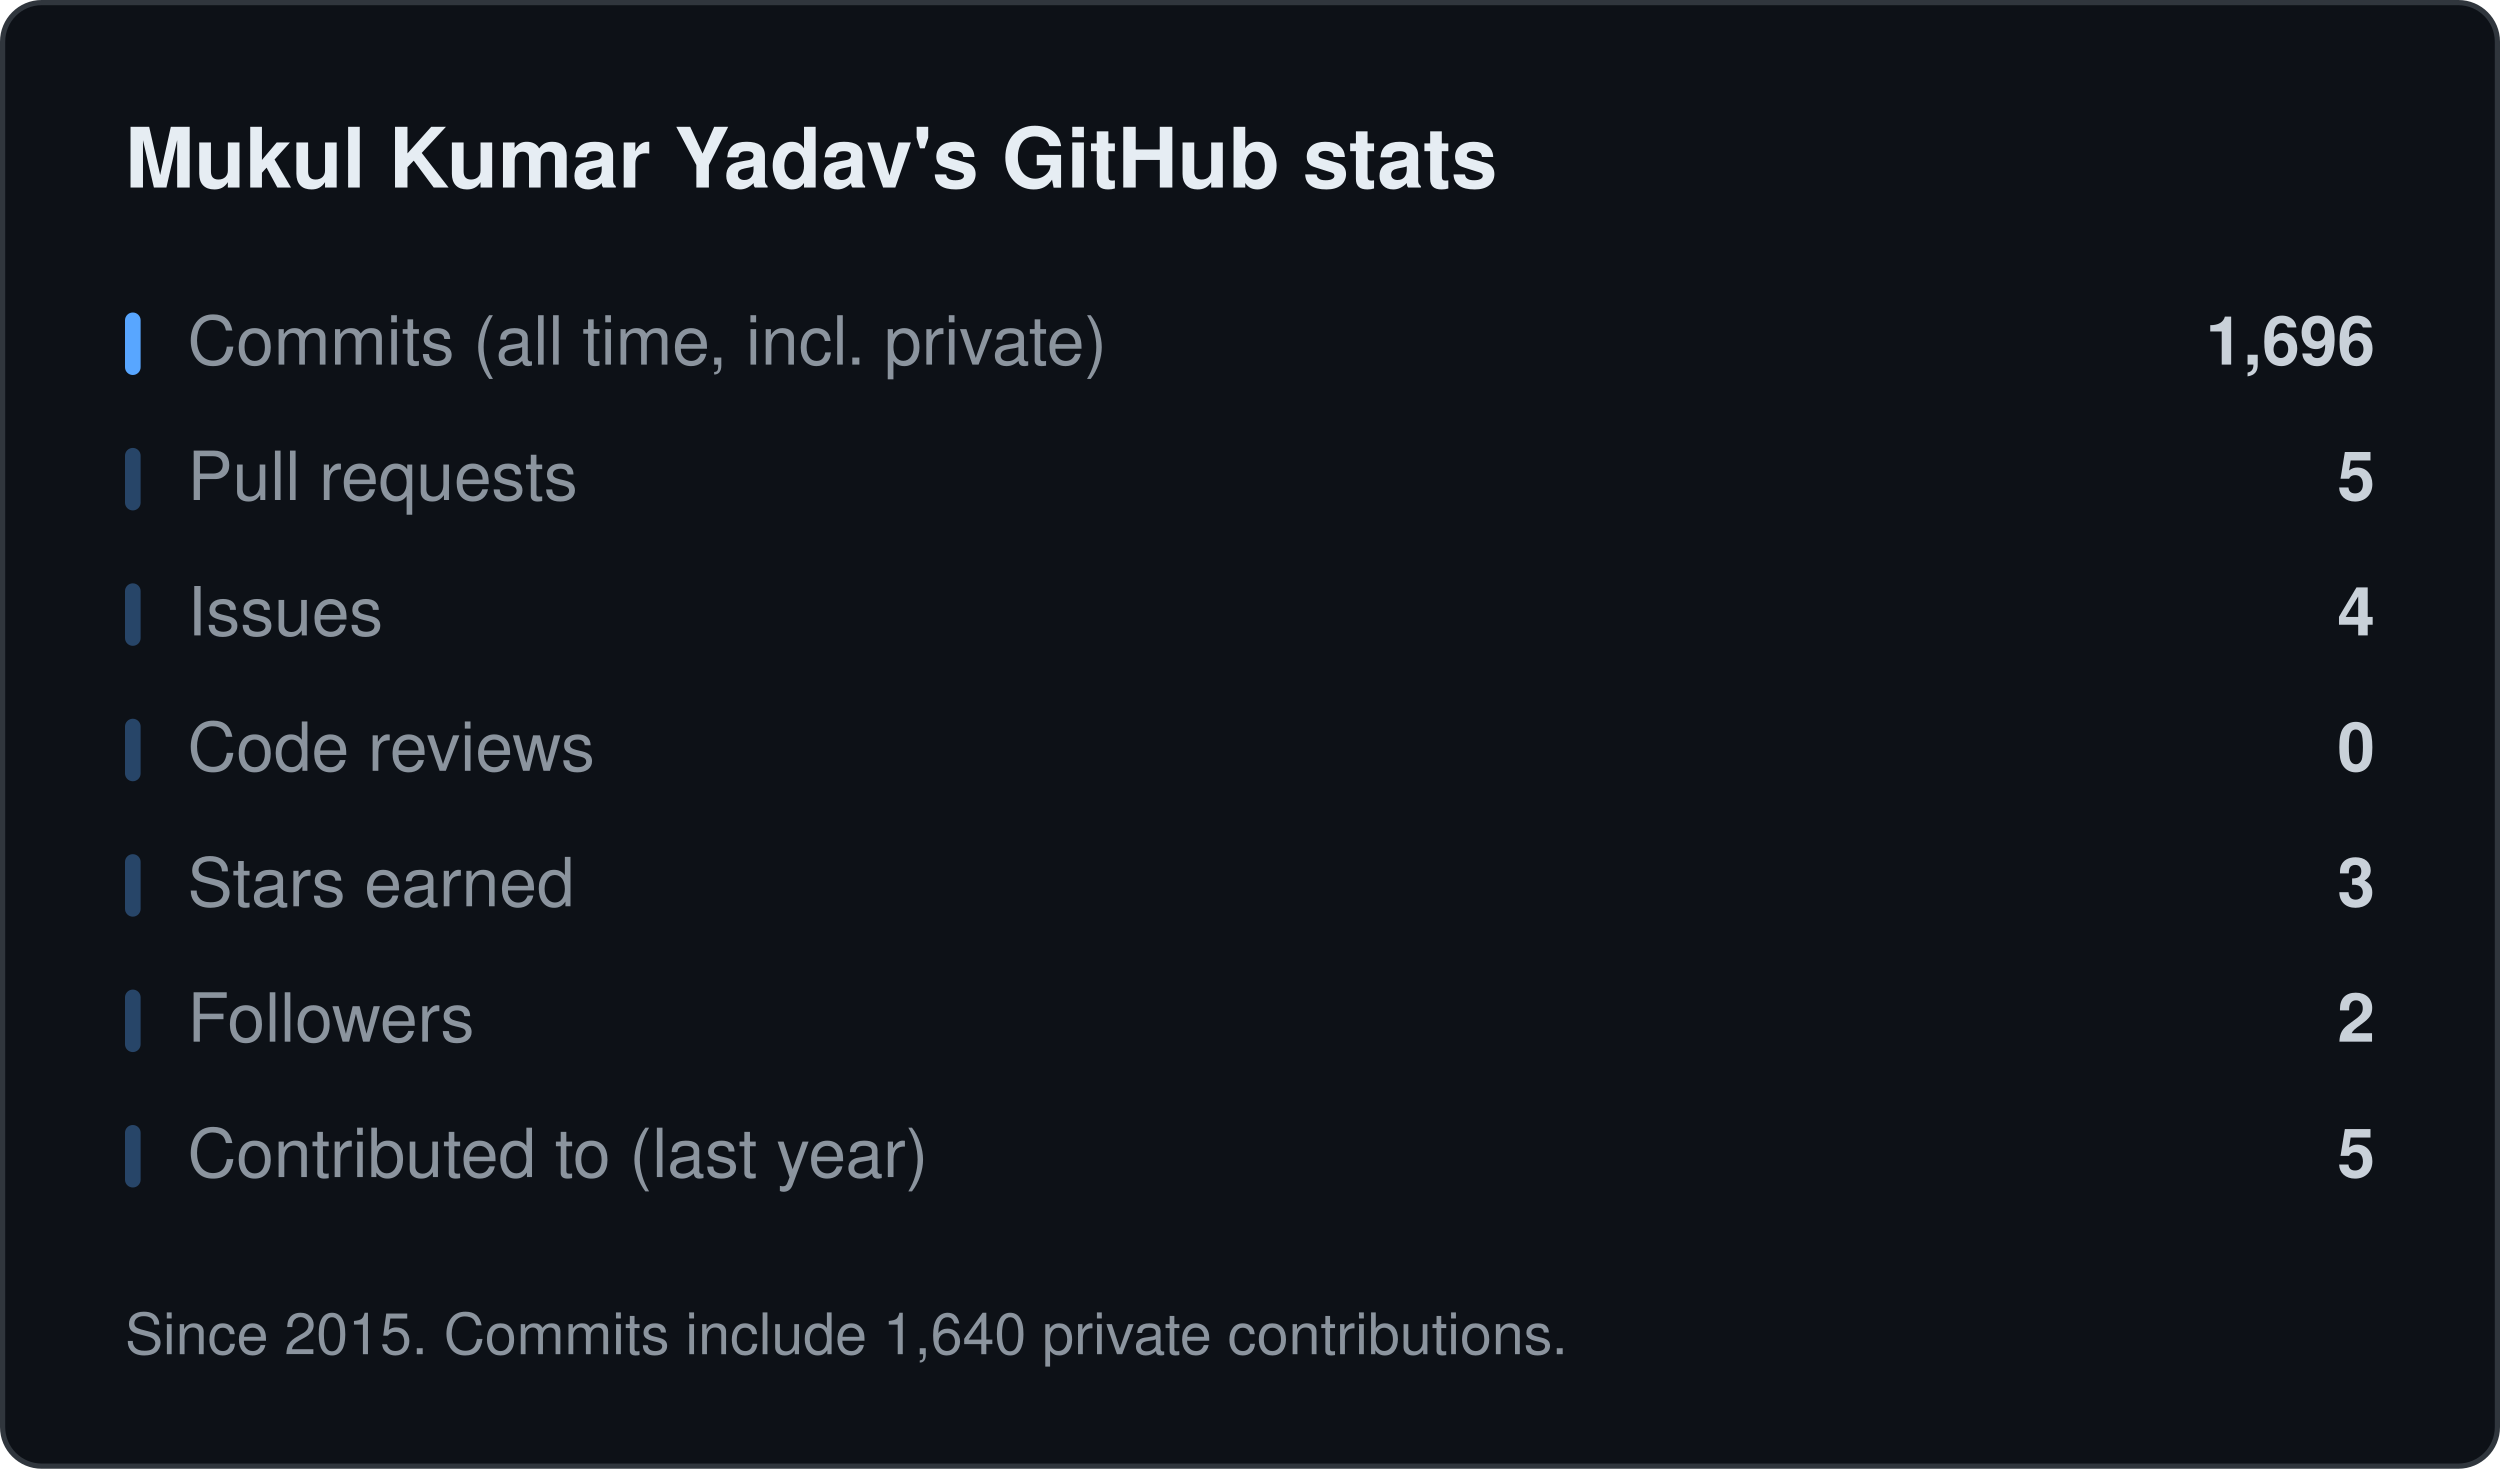
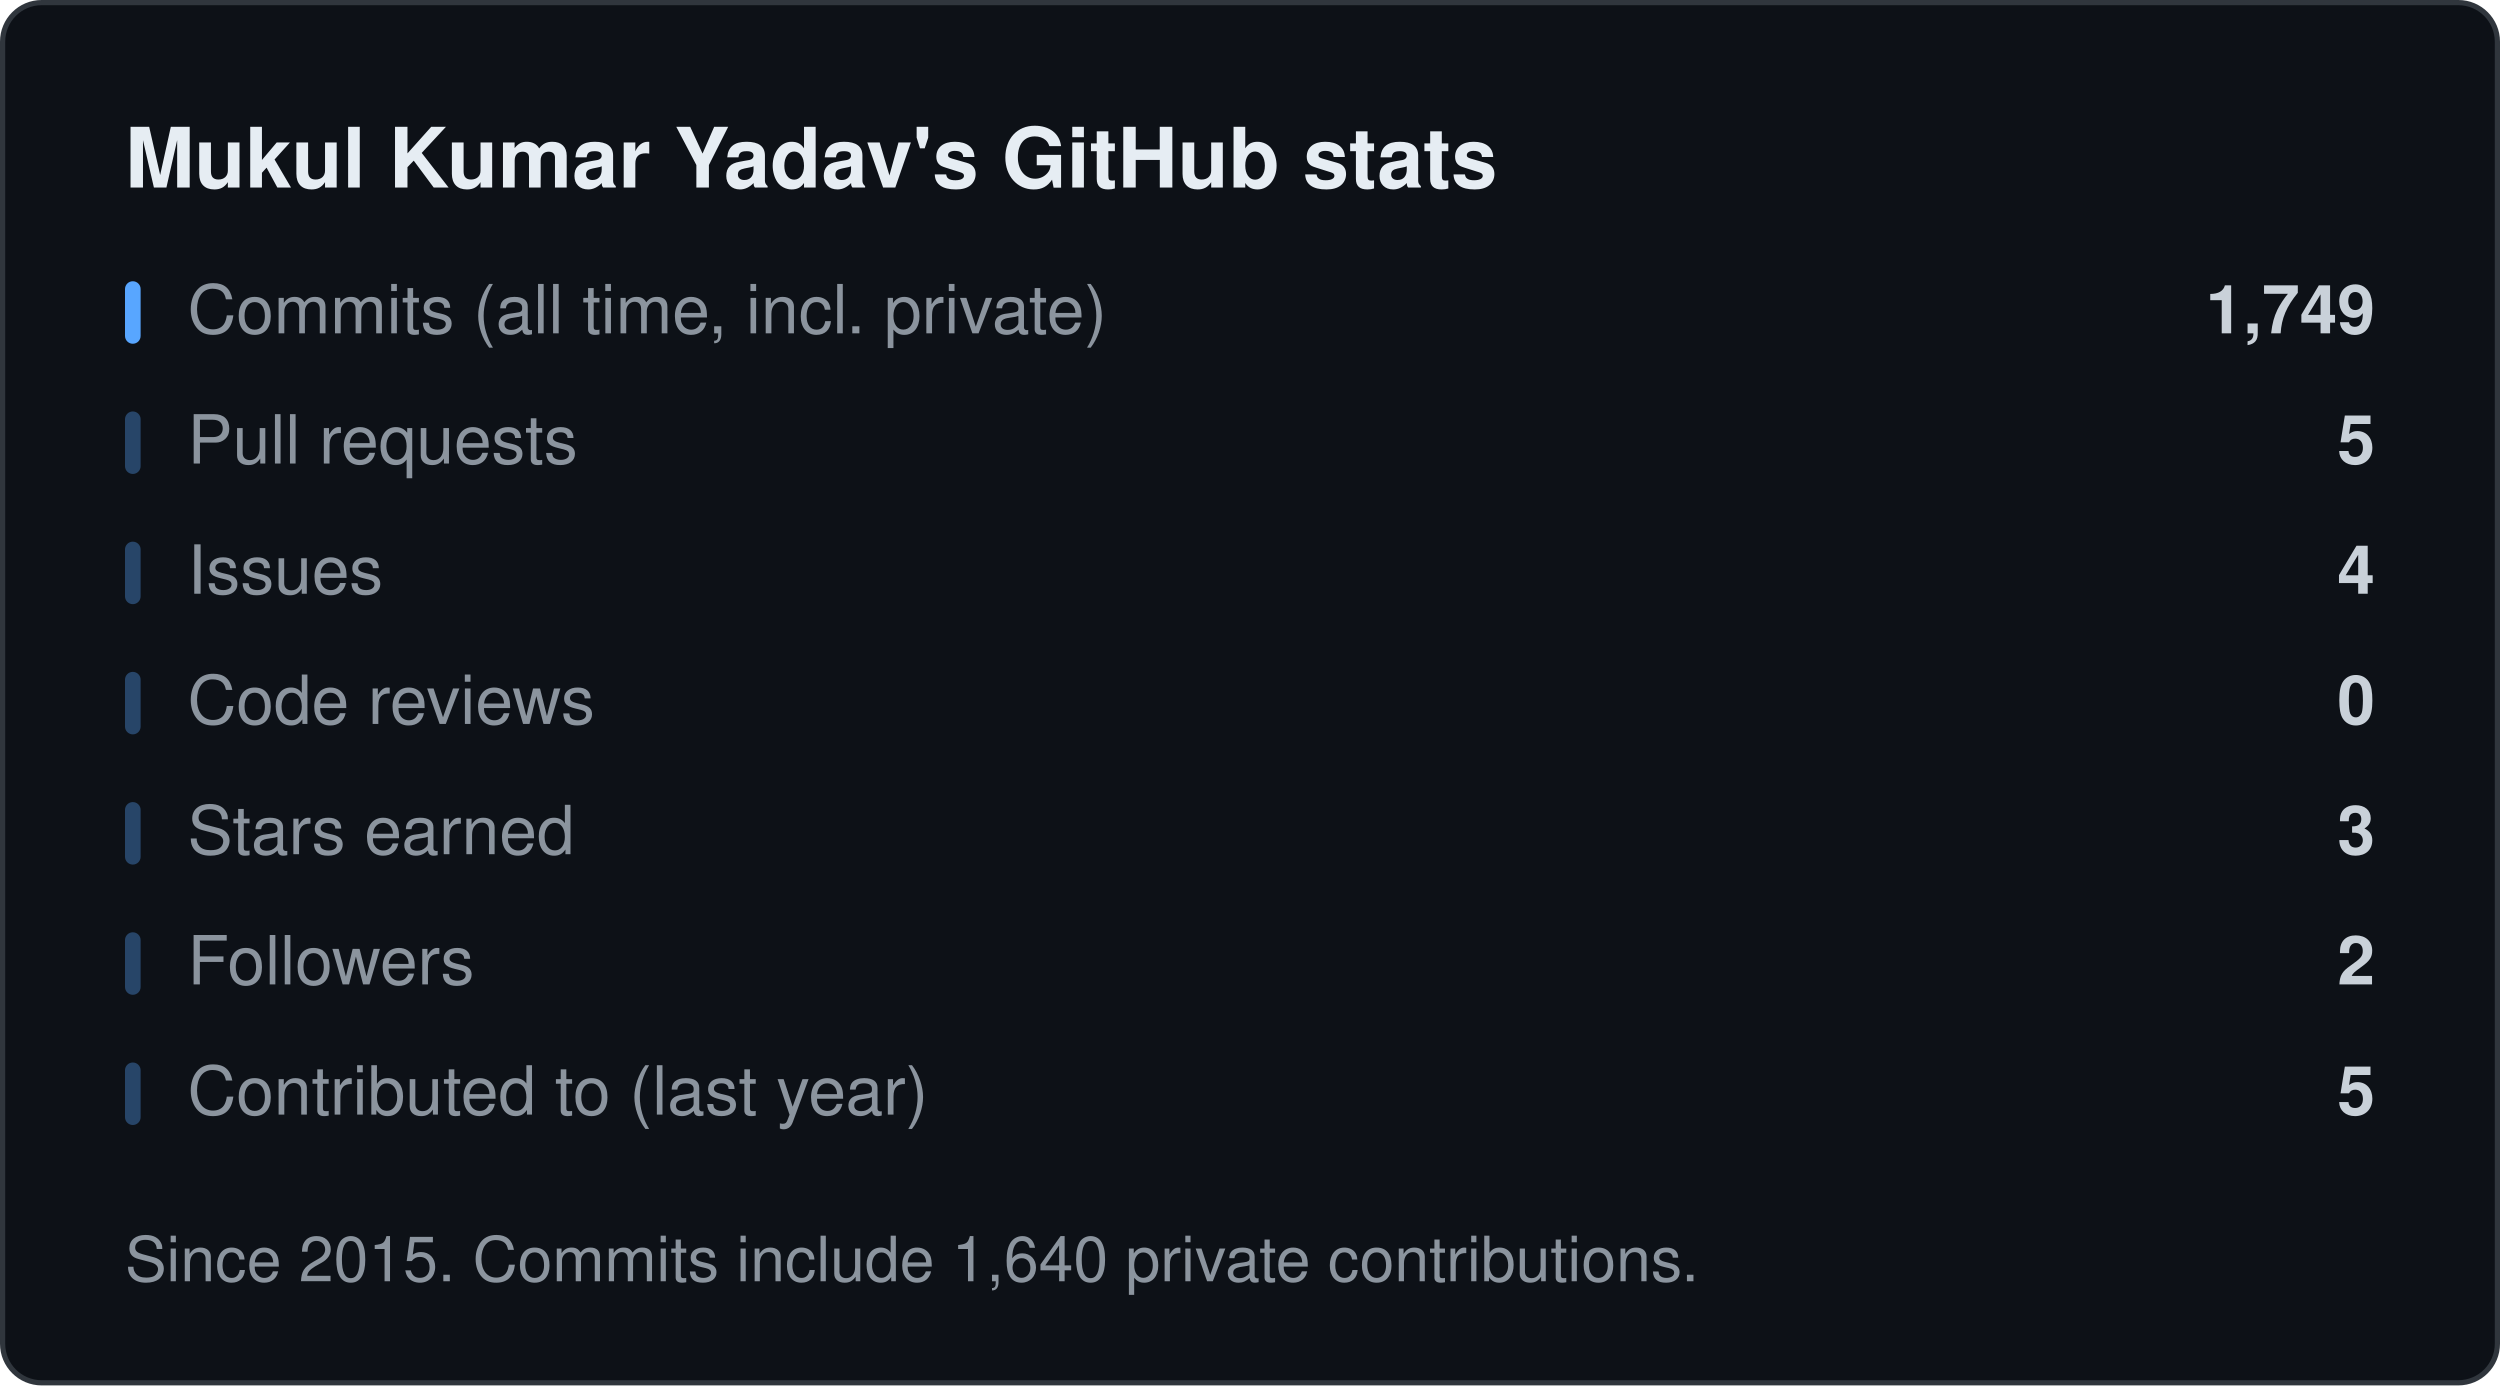
- <svg xmlns="http://www.w3.org/2000/svg" width="480" height="282" viewBox="0 0 480 282" role="img" aria-labelledby="truestats-stats-title truestats-stats-desc">
+ <svg xmlns="http://www.w3.org/2000/svg" width="480" height="266" viewBox="0 0 480 266" role="img" aria-labelledby="truestats-stats-title truestats-stats-desc">
  <style>
    text { font-family: -apple-system, BlinkMacSystemFont, "Segoe UI", Helvetica, Arial, sans-serif; }
    .title { font-size: 16px; font-weight: 600; fill: #e6edf3; }
    .label { font-size: 13px; fill: #8b949e; }
    .value { font-size: 13px; font-weight: 600; fill: #c9d1d9; }
-     .small { font-size: 11px; fill: #8b949e; }
+     .small { font-size: 12px; fill: #8b949e; }
    .big { font-size: 28px; font-weight: 600; fill: #c9d1d9; }
    .accent { fill: #58a6ff; }
    .body { font-size: 13px; fill: #c9d1d9; }
  </style>
-   <rect x="0.5" y="0.5" width="479" height="281" rx="7.5" fill="#0d1117" stroke="#30363d" />
+   <rect x="0.5" y="0.5" width="479" height="265" rx="7.5" fill="#0d1117" stroke="#30363d" />
  <text x="24" y="36" class="title">Mukul Kumar Yadav's GitHub stats</text>
  <g>
-     <rect x="24" y="60" width="3" height="12" rx="1.5" class="accent" />
-     <text x="36" y="70" class="label">Commits (all time, incl. private)</text>
-     <text x="456" y="70" class="value" text-anchor="end">1,696</text>
+     <rect x="24" y="54" width="3" height="12" rx="1.5" class="accent" />
+     <text x="36" y="64" class="label">Commits (all time, incl. private)</text>
+     <text x="456" y="64" class="value" text-anchor="end">1,749</text>
  </g>
  <g>
-     <rect x="24" y="86" width="3" height="12" rx="1.5" class="accent" opacity="0.35" />
-     <text x="36" y="96" class="label">Pull requests</text>
-     <text x="456" y="96" class="value" text-anchor="end">5</text>
+     <rect x="24" y="79" width="3" height="12" rx="1.5" class="accent" opacity="0.35" />
+     <text x="36" y="89" class="label">Pull requests</text>
+     <text x="456" y="89" class="value" text-anchor="end">5</text>
  </g>
  <g>
-     <rect x="24" y="112" width="3" height="12" rx="1.5" class="accent" opacity="0.35" />
-     <text x="36" y="122" class="label">Issues</text>
-     <text x="456" y="122" class="value" text-anchor="end">4</text>
+     <rect x="24" y="104" width="3" height="12" rx="1.5" class="accent" opacity="0.35" />
+     <text x="36" y="114" class="label">Issues</text>
+     <text x="456" y="114" class="value" text-anchor="end">4</text>
  </g>
  <g>
-     <rect x="24" y="138" width="3" height="12" rx="1.5" class="accent" opacity="0.35" />
-     <text x="36" y="148" class="label">Code reviews</text>
-     <text x="456" y="148" class="value" text-anchor="end">0</text>
+     <rect x="24" y="129" width="3" height="12" rx="1.5" class="accent" opacity="0.35" />
+     <text x="36" y="139" class="label">Code reviews</text>
+     <text x="456" y="139" class="value" text-anchor="end">0</text>
  </g>
  <g>
-     <rect x="24" y="164" width="3" height="12" rx="1.5" class="accent" opacity="0.35" />
-     <text x="36" y="174" class="label">Stars earned</text>
-     <text x="456" y="174" class="value" text-anchor="end">3</text>
+     <rect x="24" y="154" width="3" height="12" rx="1.5" class="accent" opacity="0.35" />
+     <text x="36" y="164" class="label">Stars earned</text>
+     <text x="456" y="164" class="value" text-anchor="end">3</text>
  </g>
  <g>
-     <rect x="24" y="190" width="3" height="12" rx="1.5" class="accent" opacity="0.35" />
-     <text x="36" y="200" class="label">Followers</text>
-     <text x="456" y="200" class="value" text-anchor="end">2</text>
+     <rect x="24" y="179" width="3" height="12" rx="1.5" class="accent" opacity="0.35" />
+     <text x="36" y="189" class="label">Followers</text>
+     <text x="456" y="189" class="value" text-anchor="end">2</text>
  </g>
  <g>
-     <rect x="24" y="216" width="3" height="12" rx="1.5" class="accent" opacity="0.35" />
-     <text x="36" y="226" class="label">Contributed to (last year)</text>
-     <text x="456" y="226" class="value" text-anchor="end">5</text>
+     <rect x="24" y="204" width="3" height="12" rx="1.5" class="accent" opacity="0.35" />
+     <text x="36" y="214" class="label">Contributed to (last year)</text>
+     <text x="456" y="214" class="value" text-anchor="end">5</text>
  </g>
-   <text x="24" y="260" class="small">Since 2015. Commits include 1,640 private contributions.</text>
+   <text x="24" y="246" class="small">Since 2015. Commits include 1,640 private contributions.</text>
</svg>
